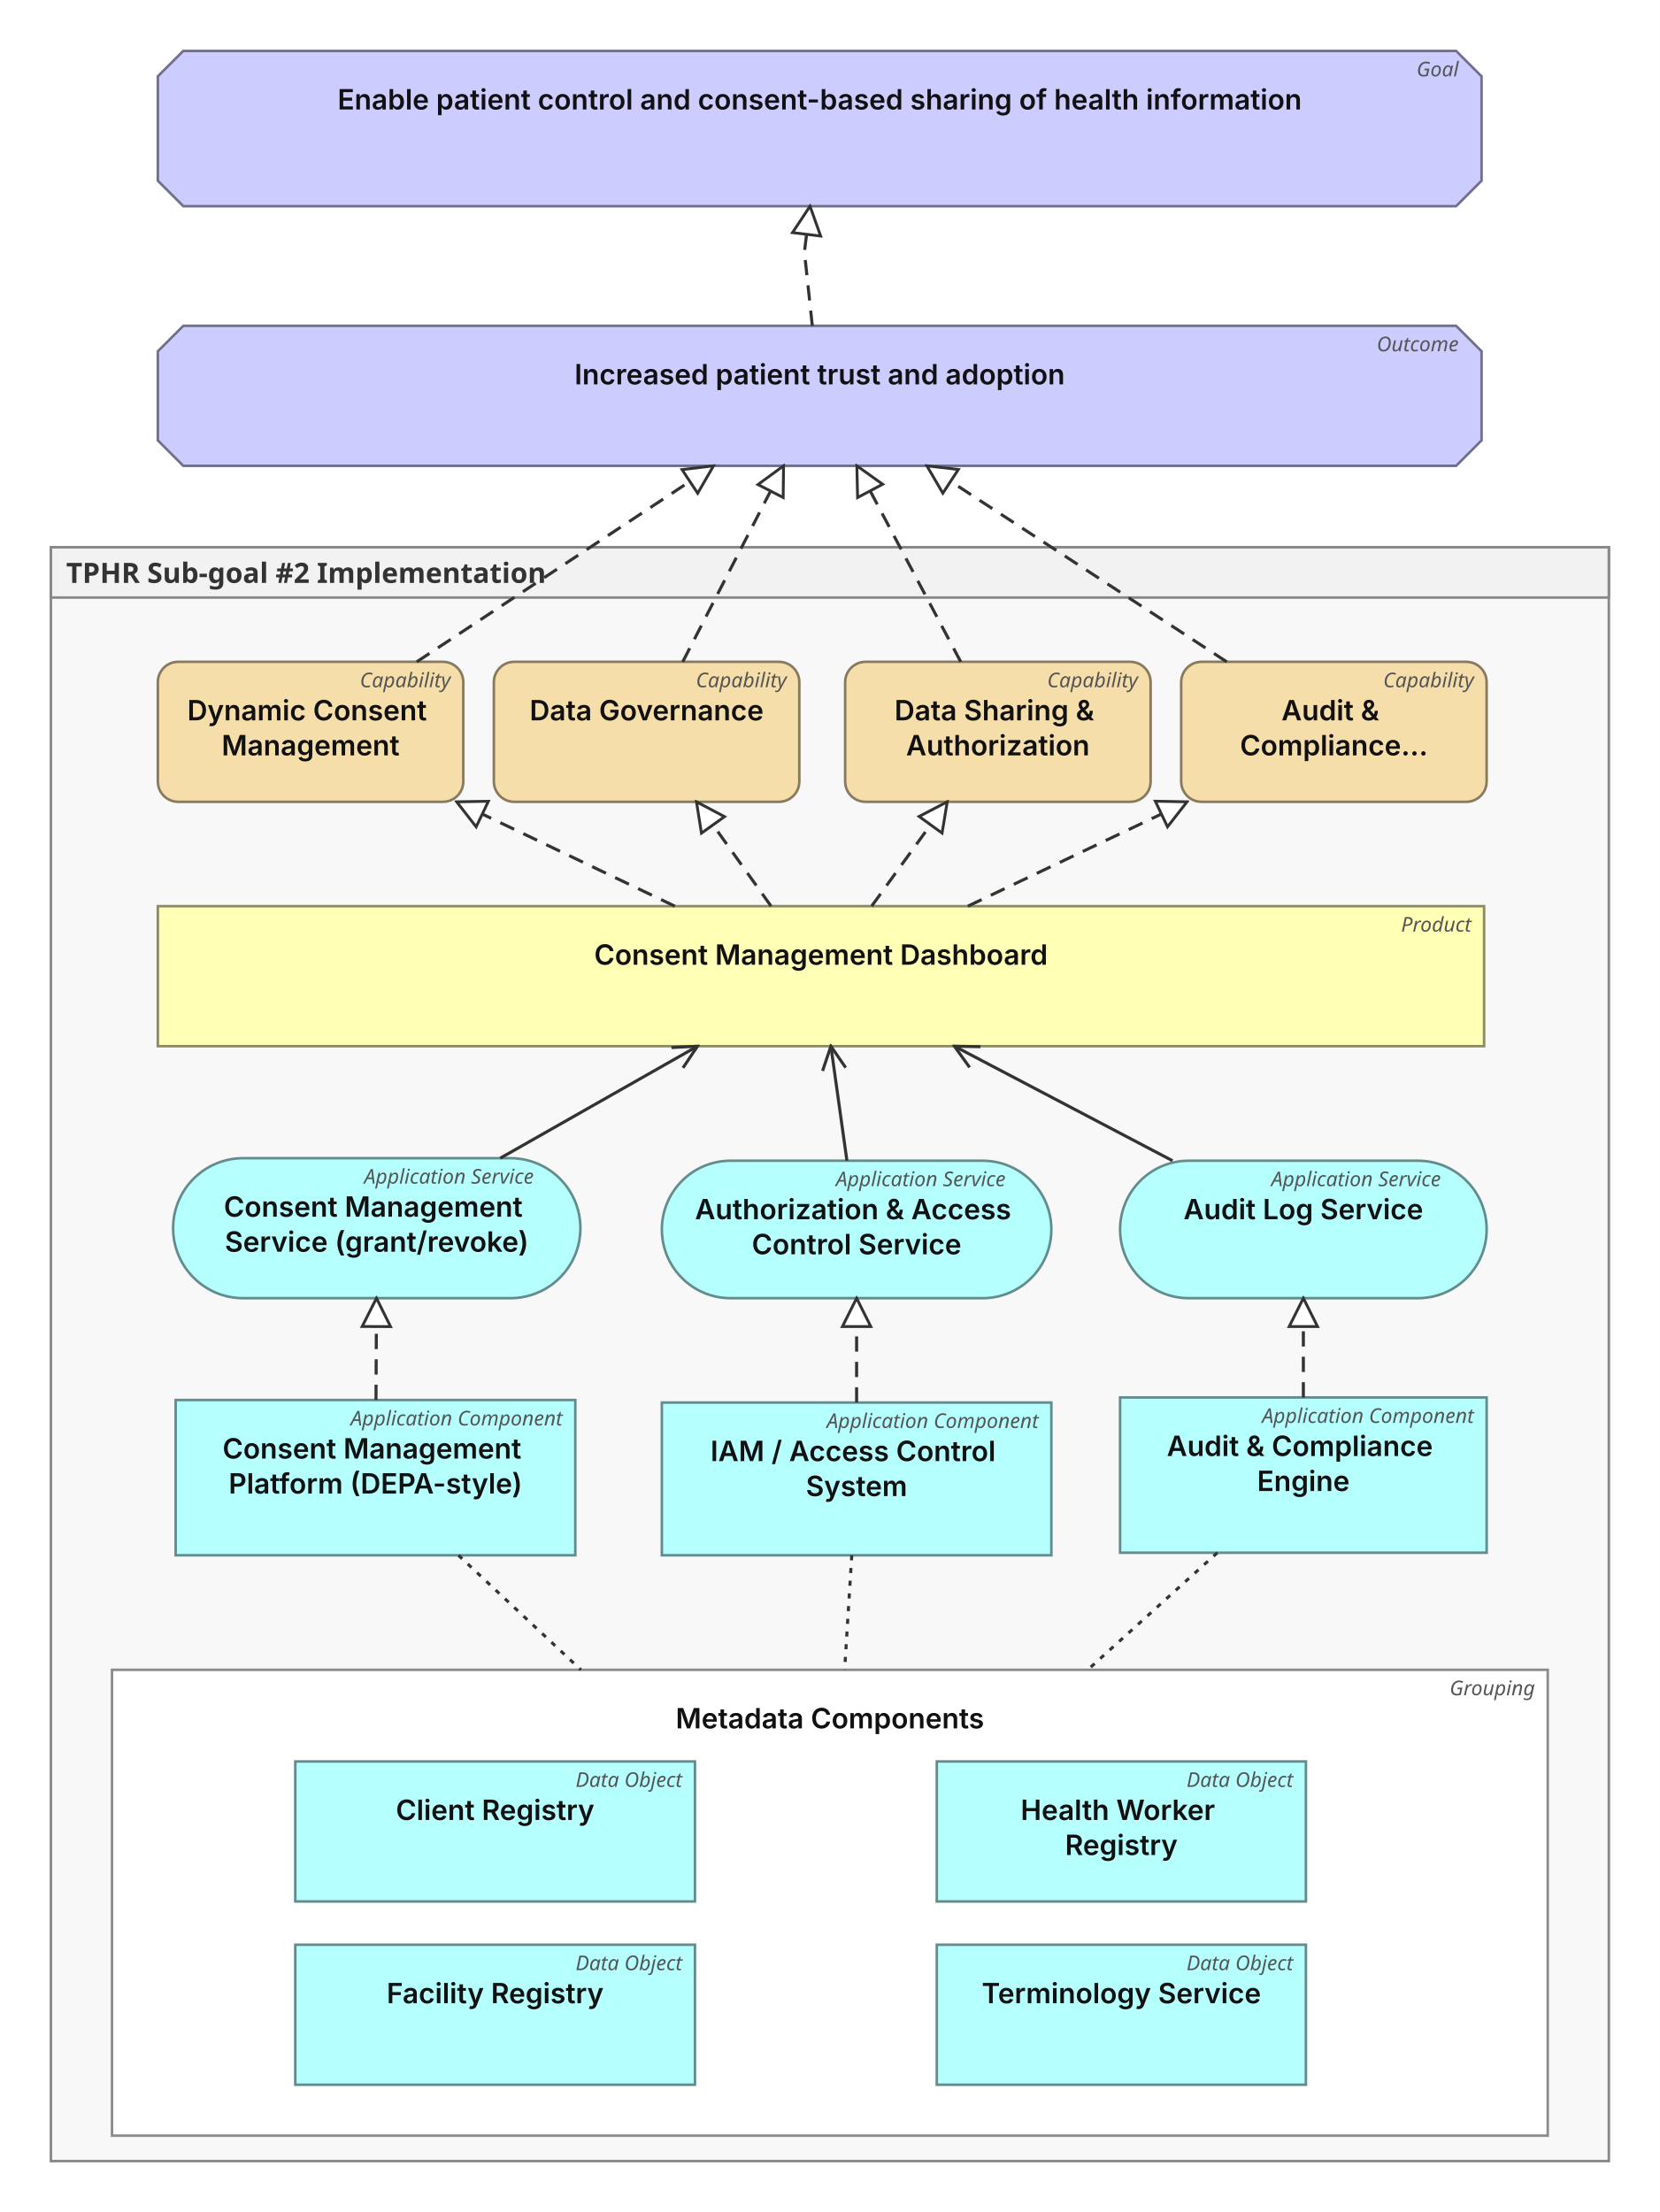
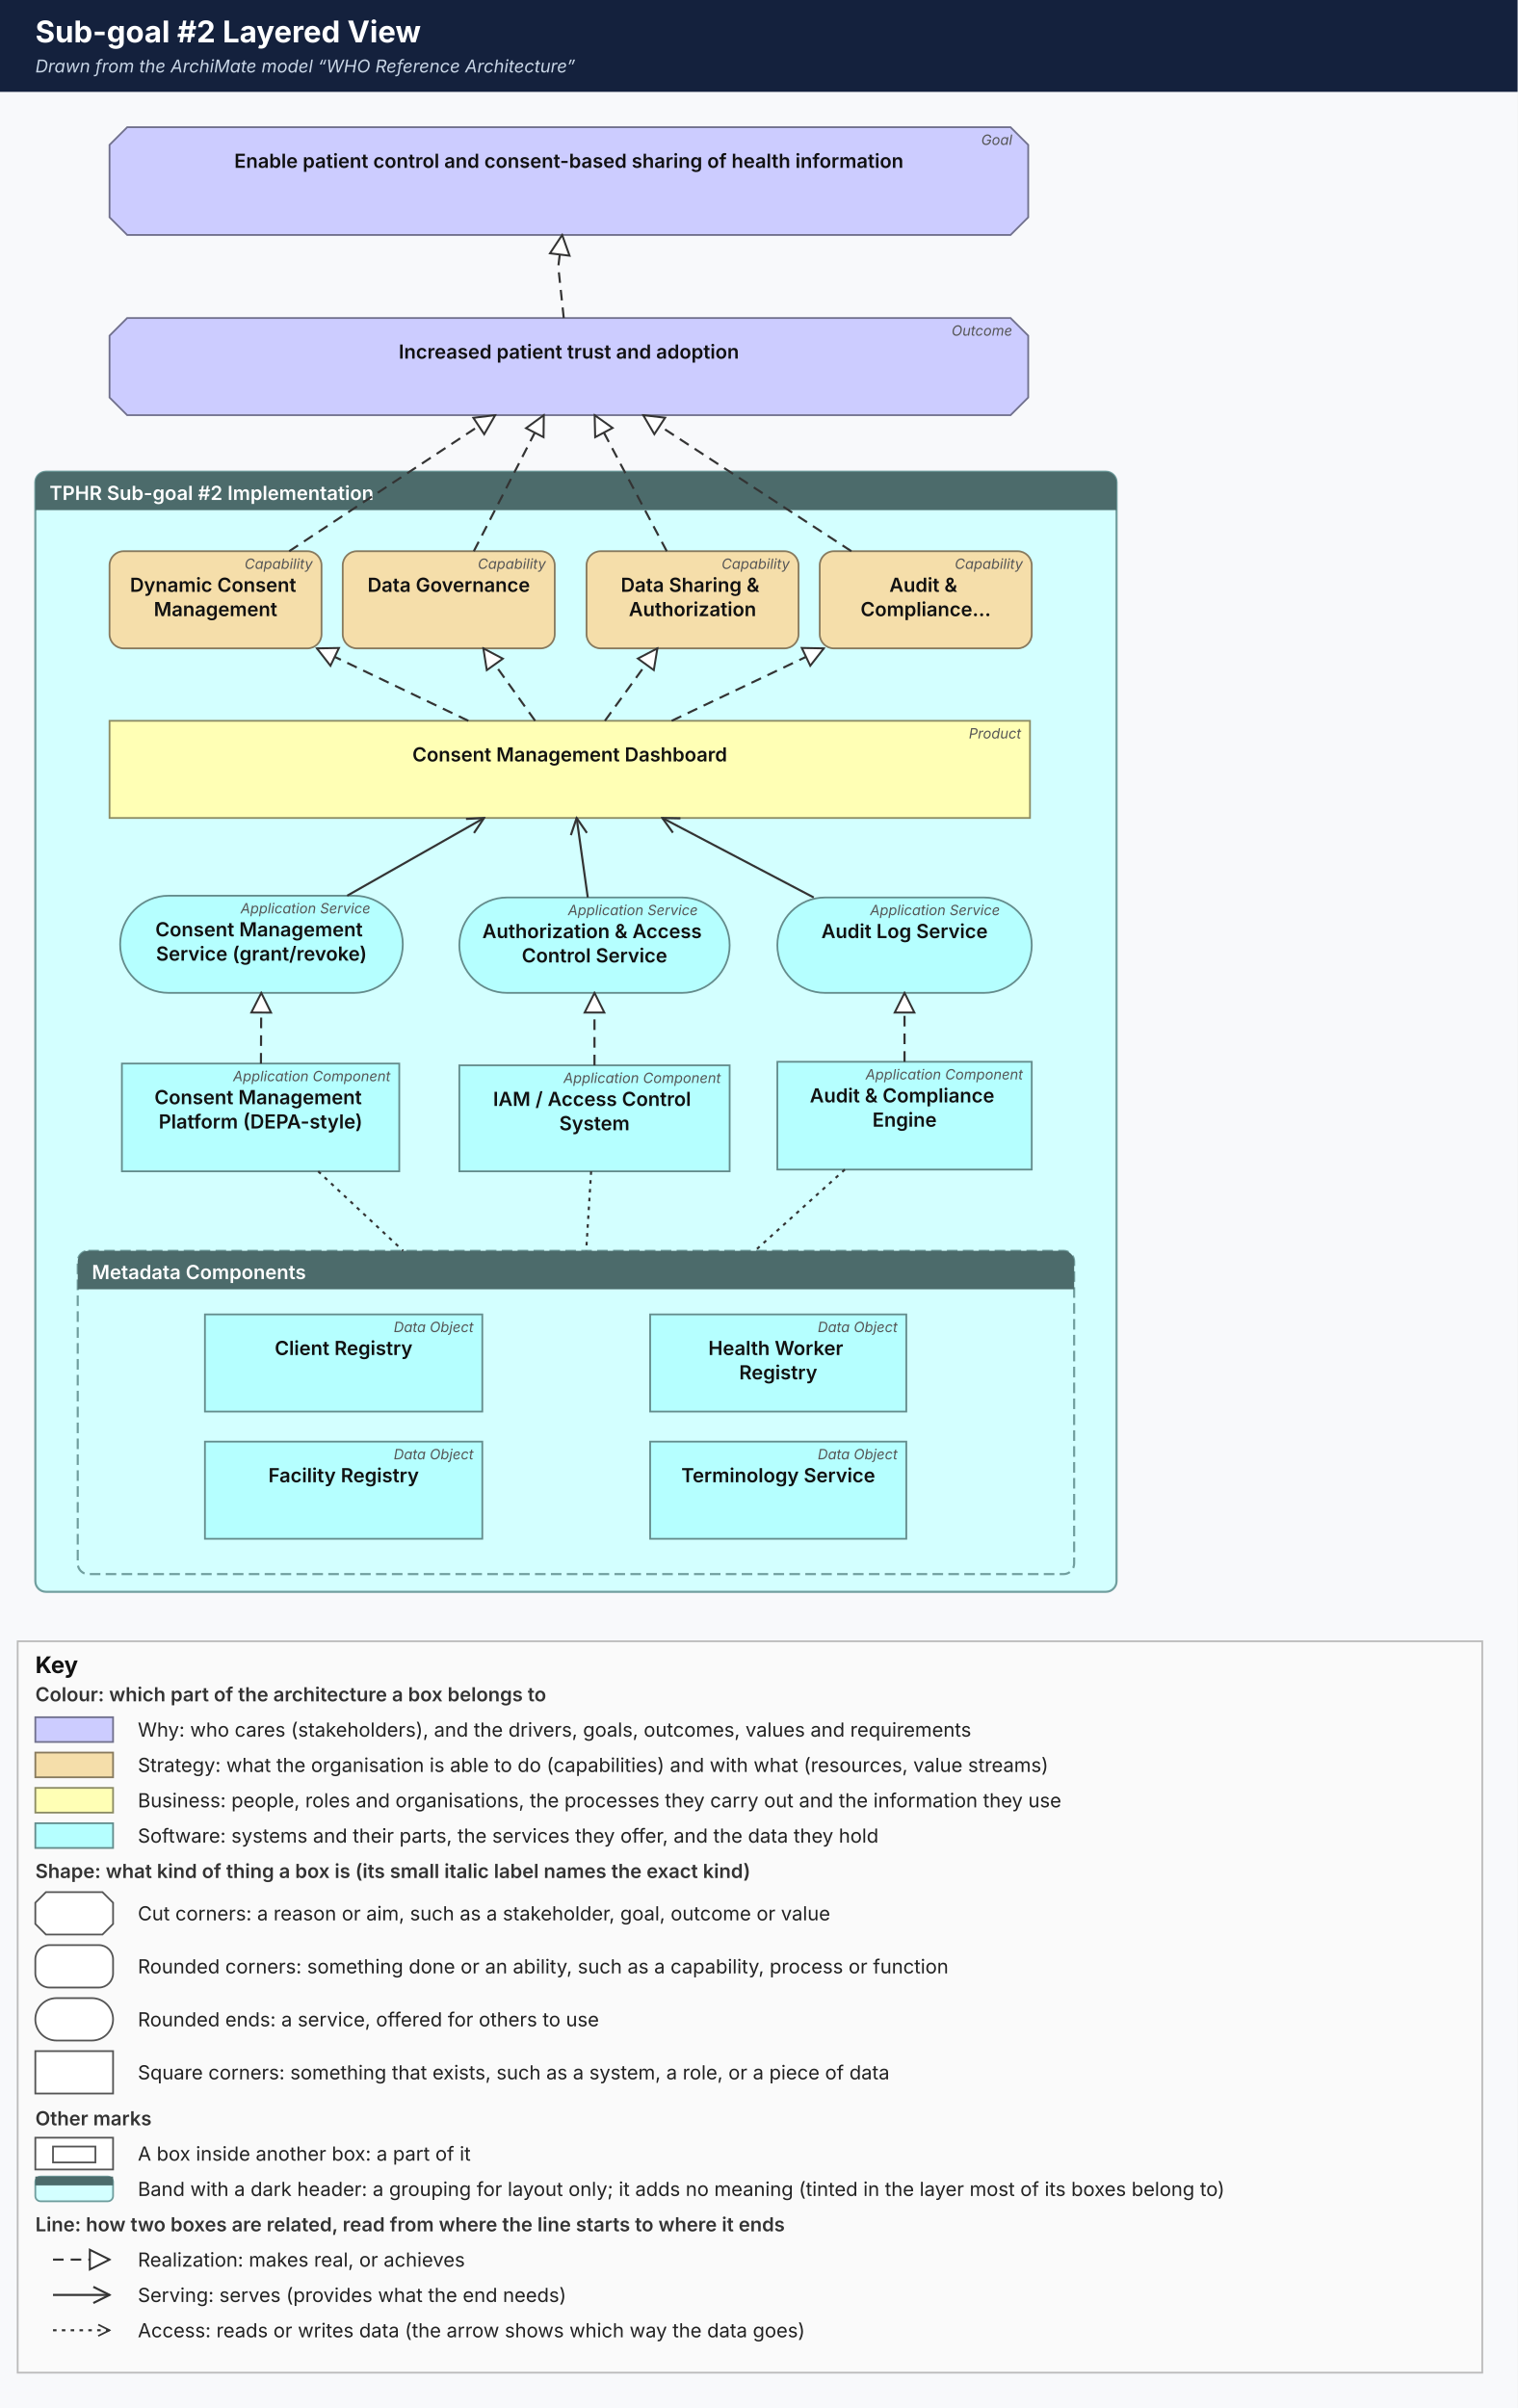
- <svg xmlns="http://www.w3.org/2000/svg" viewBox="2 -2 652 869" width="652" height="869" role="img" aria-labelledby="av-title">
+ <svg xmlns="http://www.w3.org/2000/svg" viewBox="2 -54 859 1363" width="859" height="1363" role="img" aria-labelledby="av-title">
  <style>
- .av-name{font:600 11px system-ui,-apple-system,"Segoe UI",sans-serif;fill:#111}
- .av-type{font:italic 8px system-ui,sans-serif;fill:#555}
- .av-group{font:600 11px system-ui,sans-serif;fill:#333}
- .av-note{font:10px system-ui,sans-serif;fill:#222}
- .av-rel{font:9px system-ui,sans-serif;fill:#333;paint-order:stroke;stroke:#fff;stroke-width:3px}
+ .av-name{font:600 11px Inter, "Segoe UI", system-ui, -apple-system, Helvetica, Arial, sans-serif;fill:#111}
+ .av-type{font:italic 8px Inter, "Segoe UI", system-ui, -apple-system, Helvetica, Arial, sans-serif;fill:#555}
+ .av-group{font:600 11px Inter, "Segoe UI", system-ui, -apple-system, Helvetica, Arial, sans-serif;fill:#333}
+ .av-note{font:10px Inter, "Segoe UI", system-ui, -apple-system, Helvetica, Arial, sans-serif;fill:#222}
+ .av-key{font:11px Inter, "Segoe UI", system-ui, -apple-system, Helvetica, Arial, sans-serif;fill:#222}
+ .av-keyh{font:600 11px Inter, "Segoe UI", system-ui, -apple-system, Helvetica, Arial, sans-serif;fill:#333}
+ .av-keyt{font:700 13px Inter, "Segoe UI", system-ui, -apple-system, Helvetica, Arial, sans-serif;fill:#111}
+ .av-rel{font:9px Inter, "Segoe UI", system-ui, -apple-system, Helvetica, Arial, sans-serif;fill:#333;paint-order:stroke;stroke:#fff;stroke-width:3px}
a:hover rect,a:hover polygon,a:focus rect,a:focus polygon{stroke:#06c;stroke-width:2.5}
</style>
  <defs>
    <marker id="arrow-open" viewBox="0 0 12 12" refX="11" refY="6" markerWidth="11" markerHeight="11" orient="auto-start-reverse" markerUnits="userSpaceOnUse">
      <path d="M1 1 L11 6 L1 11" fill="none" stroke="#333" stroke-width="1.3" />
    </marker>
    <marker id="arrow-filled" viewBox="0 0 12 12" refX="11" refY="6" markerWidth="11" markerHeight="11" orient="auto-start-reverse" markerUnits="userSpaceOnUse">
      <path d="M1 1 L11 6 L1 11 Z" fill="#333" />
    </marker>
    <marker id="arrow-small" viewBox="0 0 10 10" refX="9" refY="5" markerWidth="8" markerHeight="8" orient="auto-start-reverse" markerUnits="userSpaceOnUse">
      <path d="M1 1 L9 5 L1 9" fill="none" stroke="#333" stroke-width="1.2" />
    </marker>
    <marker id="triangle-hollow" viewBox="0 0 14 14" refX="13" refY="7" markerWidth="13" markerHeight="13" orient="auto-start-reverse" markerUnits="userSpaceOnUse">
      <path d="M1 1 L13 7 L1 13 Z" fill="#fff" stroke="#333" stroke-width="1.2" />
    </marker>
    <marker id="diamond-filled" viewBox="0 0 16 10" refX="1" refY="5" markerWidth="16" markerHeight="10" orient="auto-start-reverse" markerUnits="userSpaceOnUse">
      <path d="M1 5 L8 1 L15 5 L8 9 Z" fill="#333" />
    </marker>
    <marker id="diamond-hollow" viewBox="0 0 16 10" refX="1" refY="5" markerWidth="16" markerHeight="10" orient="auto-start-reverse" markerUnits="userSpaceOnUse">
      <path d="M1 5 L8 1 L15 5 L8 9 Z" fill="#fff" stroke="#333" stroke-width="1.2" />
    </marker>
    <marker id="dot" viewBox="0 0 8 8" refX="4" refY="4" markerWidth="7" markerHeight="7" orient="auto" markerUnits="userSpaceOnUse">
      <circle cx="4" cy="4" r="3.2" fill="#333" />
    </marker>
    <pattern id="missing" width="8" height="8" patternUnits="userSpaceOnUse" patternTransform="rotate(45)">
      <rect width="8" height="8" fill="#fff" />
      <line x1="0" y1="0" x2="0" y2="8" stroke="#d33" stroke-width="2" />
    </pattern>
  </defs>
-   <rect x="2" y="-2" width="652" height="869" fill="#fff" />
+   <rect x="2" y="-54" width="859" height="1363" fill="#f8f9fb" />
+   <rect x="2" y="-54" width="859" height="52" fill="#14213d" />
+   <text x="22" y="-30" style="font:700 17px Inter, &quot;Segoe UI&quot;, system-ui, -apple-system, Helvetica, Arial, sans-serif;fill:#fff">Sub-goal  #2 Layered View</text>
+   <text x="22" y="-13" style="font:italic 10px Inter, &quot;Segoe UI&quot;, system-ui, -apple-system, Helvetica, Arial, sans-serif;fill:#c9d6e6">Drawn from the ArchiMate model “WHO Reference Architecture”</text>
  <g class="av-g">
-     <rect x="22" y="213" width="612" height="634" fill="#f2f2f2" fill-opacity=".55" stroke="#888" />
-     <rect x="22" y="213" width="612" height="19.75" fill="#f2f2f2" stroke="#888" />
-     <text class="av-group" x="28" y="227">TPHR Sub-goal #2 Implementation</text>
+     <rect x="22" y="213" width="612" height="634" rx="6" fill="#d3ffff" stroke="#709e9e" stroke-width="1.2" />
+     <path d="M22 219 a6 6 0 0 1 6 -6 h600 a6 6 0 0 1 6 6 v15.75 h-612 z" fill="#4c6b6b" />
+     <text class="av-group" x="30" y="229" style="fill:#fff">TPHR Sub-goal #2 Implementation</text>
  </g>
-   <a href="../../../en/dpi-h-ra/archimate/0.2.0-draft.2/elements/id-fa6cabf101f842de80999655d488f096/" target="_top">
+   <a href="../../../en/dpi-h-ra/archimate/0.2.0-draft.2/elements/iam-access-control-system/" target="_top">
    <rect x="262" y="549" width="153" height="60" fill="#b5ffff" stroke="#648c8c" stroke-width="1" />
    <text class="av-type" x="410" y="559" text-anchor="end">Application Component</text>
    <text class="av-name" x="338.5" y="572" text-anchor="middle">
      <tspan x="338.5" dy="0">IAM / Access Control</tspan>
      <tspan x="338.5" dy="13.75">System</tspan>
    </text>
  </a>
-   <a href="../../../en/dpi-h-ra/archimate/0.2.0-draft.2/elements/id-d5dd7e1f8ea44d27b33466bbba8240fc/" target="_top">
+   <a href="../../../en/dpi-h-ra/archimate/0.2.0-draft.2/elements/audit-compliance-engine/" target="_top">
    <rect x="442" y="547" width="144" height="61" fill="#b5ffff" stroke="#648c8c" stroke-width="1" />
    <text class="av-type" x="581" y="557" text-anchor="end">Application Component</text>
    <text class="av-name" x="514" y="570" text-anchor="middle">
      <tspan x="514" dy="0">Audit &amp; Compliance</tspan>
      <tspan x="514" dy="13.75">Engine</tspan>
    </text>
  </a>
-   <a href="../../../en/dpi-h-ra/archimate/0.2.0-draft.2/elements/id-07d1ce0233304a4d89362d852f5ae6f5/" target="_top">
+   <a href="../../../en/dpi-h-ra/archimate/0.2.0-draft.2/elements/consent-management-platform-depa-style/" target="_top">
    <rect x="71" y="548" width="157" height="61" fill="#b5ffff" stroke="#648c8c" stroke-width="1" />
    <text class="av-type" x="223" y="558" text-anchor="end">Application Component</text>
    <text class="av-name" x="149.5" y="571" text-anchor="middle">
      <tspan x="149.5" dy="0">Consent Management</tspan>
      <tspan x="149.5" dy="13.75">Platform (DEPA-style)</tspan>
    </text>
  </a>
-   <a href="../../../en/dpi-h-ra/archimate/0.2.0-draft.2/elements/id-a8e32b4b976e46d0b03314eedd26cda8/" target="_top">
+   <a href="../../../en/dpi-h-ra/archimate/0.2.0-draft.2/elements/consent-management-service-grant-revoke/" target="_top">
    <rect x="70" y="453" width="160" height="55" rx="27.5" fill="#b5ffff" stroke="#648c8c" stroke-width="1" />
    <text class="av-type" x="211.667" y="463" text-anchor="end">Application Service</text>
    <text class="av-name" x="150" y="476" text-anchor="middle">
      <tspan x="150" dy="0">Consent Management</tspan>
      <tspan x="150" dy="13.75">Service (grant/revoke)</tspan>
    </text>
  </a>
-   <a href="../../../en/dpi-h-ra/archimate/0.2.0-draft.2/elements/id-5d6ef7b9e72f443cbe14f922d585f97e/" target="_top">
+   <a href="../../../en/dpi-h-ra/archimate/0.2.0-draft.2/elements/audit-log-service/" target="_top">
    <rect x="442" y="454" width="144" height="54" rx="27" fill="#b5ffff" stroke="#648c8c" stroke-width="1" />
    <text class="av-type" x="568" y="464" text-anchor="end">Application Service</text>
    <text class="av-name" x="514" y="477" text-anchor="middle">
      <tspan x="514" dy="0">Audit Log Service</tspan>
    </text>
  </a>
-   <a href="../../../en/dpi-h-ra/archimate/0.2.0-draft.2/elements/id-12ec898bd2bc4f74b4014055c90cf7a4/" target="_top">
+   <a href="../../../en/dpi-h-ra/archimate/0.2.0-draft.2/elements/authorization-access-control-service/" target="_top">
    <rect x="262" y="454" width="153" height="54" rx="27" fill="#b5ffff" stroke="#648c8c" stroke-width="1" />
    <text class="av-type" x="397" y="464" text-anchor="end">Application Service</text>
    <text class="av-name" x="338.5" y="477" text-anchor="middle">
      <tspan x="338.5" dy="0">Authorization &amp; Access</tspan>
      <tspan x="338.5" dy="13.75">Control Service</tspan>
    </text>
  </a>
-   <a href="../../../en/dpi-h-ra/archimate/0.2.0-draft.2/elements/id-c0ea91a269474dbdb5ad6444b1394dcd/" target="_top">
+   <a href="../../../en/dpi-h-ra/archimate/0.2.0-draft.2/elements/dynamic-consent-management-c0ea/" target="_top">
    <rect x="64" y="258" width="120" height="55" rx="8" fill="#f5deaa" stroke="#877a5e" stroke-width="1" />
    <text class="av-type" x="179" y="268" text-anchor="end">Capability</text>
    <text class="av-name" x="124" y="281" text-anchor="middle">
      <tspan x="124" dy="0">Dynamic Consent</tspan>
      <tspan x="124" dy="13.75">Management</tspan>
    </text>
  </a>
-   <a href="../../../en/dpi-h-ra/archimate/0.2.0-draft.2/elements/id-5c8269e44734408998356857ff603b61/" target="_top">
+   <a href="../../../en/dpi-h-ra/archimate/0.2.0-draft.2/elements/data-governance-5c82/" target="_top">
    <rect x="196" y="258" width="120" height="55" rx="8" fill="#f5deaa" stroke="#877a5e" stroke-width="1" />
    <text class="av-type" x="311" y="268" text-anchor="end">Capability</text>
    <text class="av-name" x="256" y="281" text-anchor="middle">
      <tspan x="256" dy="0">Data Governance</tspan>
    </text>
  </a>
-   <a href="../../../en/dpi-h-ra/archimate/0.2.0-draft.2/elements/id-21f0e8a621e043c192ed7ca1bb48dcd5/" target="_top">
+   <a href="../../../en/dpi-h-ra/archimate/0.2.0-draft.2/elements/data-sharing-authorization-21f0/" target="_top">
    <rect x="334" y="258" width="120" height="55" rx="8" fill="#f5deaa" stroke="#877a5e" stroke-width="1" />
    <text class="av-type" x="449" y="268" text-anchor="end">Capability</text>
    <text class="av-name" x="394" y="281" text-anchor="middle">
      <tspan x="394" dy="0">Data Sharing &amp;</tspan>
      <tspan x="394" dy="13.75">Authorization</tspan>
    </text>
  </a>
-   <a href="../../../en/dpi-h-ra/archimate/0.2.0-draft.2/elements/id-78f9146a31344592b238ee0bb4c8cb0f/" target="_top">
+   <a href="../../../en/dpi-h-ra/archimate/0.2.0-draft.2/elements/audit-compliance-monitoring-78f9/" target="_top">
    <rect x="466" y="258" width="120" height="55" rx="8" fill="#f5deaa" stroke="#877a5e" stroke-width="1" />
    <text class="av-type" x="581" y="268" text-anchor="end">Capability</text>
    <text class="av-name" x="526" y="281" text-anchor="middle">
      <tspan x="526" dy="0">Audit &amp;</tspan>
      <tspan x="526" dy="13.75">Compliance…</tspan>
    </text>
  </a>
-   <a href="../../../en/dpi-h-ra/archimate/0.2.0-draft.2/elements/id-a063f272d0cd44b4950f80d0cb9fcb3f/" target="_top">
+   <a href="../../../en/dpi-h-ra/archimate/0.2.0-draft.2/elements/consent-management-dashboard/" target="_top">
    <rect x="64" y="354" width="521" height="55" fill="#ffffb5" stroke="#8c8c64" stroke-width="1" />
    <text class="av-type" x="580" y="364" text-anchor="end">Product</text>
    <text class="av-name" x="324.5" y="377" text-anchor="middle">
      <tspan x="324.5" dy="0">Consent Management Dashboard</tspan>
    </text>
  </a>
-   <a href="../../../en/dpi-h-ra/archimate/0.2.0-draft.2/elements/id-abb133e470654aa384d6b646525d7681/" target="_top">
+   <a href="../../../en/dpi-h-ra/archimate/0.2.0-draft.2/elements/enable-patient-control-and-consent-based-sharing-of-health/" target="_top">
    <polygon points="74,18 574,18 584,28 584,69 574,79 74,79 64,69 64,28" fill="#ccccff" stroke="#70708c" stroke-width="1" />
    <text class="av-type" x="575" y="28" text-anchor="end">Goal</text>
    <text class="av-name" x="324" y="41" text-anchor="middle">
      <tspan x="324" dy="0">Enable patient control and consent-based sharing of health information</tspan>
    </text>
  </a>
-   <a href="../../../en/dpi-h-ra/archimate/0.2.0-draft.2/elements/id-ae58862b863a45209cf7cc8dc4c5396c/" target="_top">
+   <a href="../../../en/dpi-h-ra/archimate/0.2.0-draft.2/elements/increased-patient-trust-and-adoption/" target="_top">
    <polygon points="74,126 574,126 584,136 584,171 574,181 74,181 64,171 64,136" fill="#ccccff" stroke="#70708c" stroke-width="1" />
    <text class="av-type" x="575" y="136" text-anchor="end">Outcome</text>
    <text class="av-name" x="324" y="149" text-anchor="middle">
      <tspan x="324" dy="0">Increased patient trust and adoption</tspan>
    </text>
  </a>
-   <a href="../../../en/dpi-h-ra/archimate/0.2.0-draft.2/elements/id-6e03d7b367f24c7090784dac30d1ff0c/" target="_top">
-     <rect x="46" y="654" width="564" height="183" fill="#ffffff" stroke="#8c8c8c" stroke-width="1" />
-     <text class="av-type" x="605" y="664" text-anchor="end">Grouping</text>
-     <text class="av-name" x="328" y="677" text-anchor="middle">
-       <tspan x="328" dy="0">Metadata Components</tspan>
-     </text>
-   </a>
-   <a href="../../../en/dpi-h-ra/archimate/0.2.0-draft.2/elements/id-50b8108b9eff457aa52f959afe53400b/" target="_top">
+   <a href="../../../en/dpi-h-ra/archimate/0.2.0-draft.2/elements/metadata-components-6e03/" target="_top">
+     <rect x="46" y="654" width="564" height="183" rx="6" fill="#d3ffff" stroke="#709e9e" stroke-width="1.2" stroke-dasharray="6 3" />
+     <path d="M46 660 a6 6 0 0 1 6 -6 h552 a6 6 0 0 1 6 6 v15.75 h-564 z" fill="#4c6b6b" />
+     <text class="av-group" x="54" y="670" style="fill:#fff">Metadata Components</text>
+   </a>
+   <a href="../../../en/dpi-h-ra/archimate/0.2.0-draft.2/elements/client-registry-50b8/" target="_top">
    <rect x="118" y="690" width="157" height="55" fill="#b5ffff" stroke="#648c8c" stroke-width="1" />
    <text class="av-type" x="270" y="700" text-anchor="end">Data Object</text>
    <text class="av-name" x="196.5" y="713" text-anchor="middle">
      <tspan x="196.5" dy="0">Client Registry</tspan>
    </text>
  </a>
-   <a href="../../../en/dpi-h-ra/archimate/0.2.0-draft.2/elements/id-60d2c9e1f10b488f9a579513e530b934/" target="_top">
+   <a href="../../../en/dpi-h-ra/archimate/0.2.0-draft.2/elements/facility-registry/" target="_top">
    <rect x="118" y="762" width="157" height="55" fill="#b5ffff" stroke="#648c8c" stroke-width="1" />
    <text class="av-type" x="270" y="772" text-anchor="end">Data Object</text>
    <text class="av-name" x="196.5" y="785" text-anchor="middle">
      <tspan x="196.5" dy="0">Facility Registry</tspan>
    </text>
  </a>
-   <a href="../../../en/dpi-h-ra/archimate/0.2.0-draft.2/elements/id-8a1b7256b3204a9aafef87c0db340987/" target="_top">
+   <a href="../../../en/dpi-h-ra/archimate/0.2.0-draft.2/elements/health-worker-registry/" target="_top">
    <rect x="370" y="690" width="145" height="55" fill="#b5ffff" stroke="#648c8c" stroke-width="1" />
    <text class="av-type" x="510" y="700" text-anchor="end">Data Object</text>
    <text class="av-name" x="442.5" y="713" text-anchor="middle">
      <tspan x="442.5" dy="0">Health Worker</tspan>
      <tspan x="442.5" dy="13.75">Registry</tspan>
    </text>
  </a>
-   <a href="../../../en/dpi-h-ra/archimate/0.2.0-draft.2/elements/id-81ffcd4c0fb849489a9e29d863c56fbf/" target="_top">
+   <a href="../../../en/dpi-h-ra/archimate/0.2.0-draft.2/elements/terminology-service-81ff/" target="_top">
    <rect x="370" y="762" width="145" height="55" fill="#b5ffff" stroke="#648c8c" stroke-width="1" />
    <text class="av-type" x="510" y="772" text-anchor="end">Data Object</text>
    <text class="av-name" x="442.5" y="785" text-anchor="middle">
      <tspan x="442.5" dy="0">Terminology Service</tspan>
    </text>
  </a>
  <a href="../../../en/dpi-h-ra/archimate/0.2.0-draft.2/relationships/id-0b2ea753b4a84549a416af0287363675/" target="_top">
    <path d="M336.6 609 L333.8 654" fill="none" stroke="#333" stroke-width="1.2" stroke-dasharray="2 3" />
    <path d="M336.6 609 L333.8 654" fill="none" stroke="transparent" stroke-width="8" />
  </a>
  <a href="../../../en/dpi-h-ra/archimate/0.2.0-draft.2/relationships/id-a241ca7aa4ae413cb2c5cc647fe6fc1d/" target="_top">
    <path d="M338.5 549 L338.5 508" fill="none" stroke="#333" stroke-width="1.2" stroke-dasharray="6 4" marker-end="url(#triangle-hollow)" />
    <path d="M338.5 549 L338.5 508" fill="none" stroke="transparent" stroke-width="8" />
  </a>
  <a href="../../../en/dpi-h-ra/archimate/0.2.0-draft.2/relationships/id-f8c56057888e44198c96b25941cbcf80/" target="_top">
    <path d="M480.2 608 L429.3 654" fill="none" stroke="#333" stroke-width="1.2" stroke-dasharray="2 3" />
    <path d="M480.2 608 L429.3 654" fill="none" stroke="transparent" stroke-width="8" />
  </a>
  <a href="../../../en/dpi-h-ra/archimate/0.2.0-draft.2/relationships/id-8f53912f960c4f82b66943c4f07823c6/" target="_top">
    <path d="M514 547 L514 508" fill="none" stroke="#333" stroke-width="1.2" stroke-dasharray="6 4" marker-end="url(#triangle-hollow)" />
    <path d="M514 547 L514 508" fill="none" stroke="transparent" stroke-width="8" />
  </a>
  <a href="../../../en/dpi-h-ra/archimate/0.2.0-draft.2/relationships/id-64a7d991ed7f4757b7a782c0e56d1e03/" target="_top">
    <path d="M182.1 609 L230.2 654" fill="none" stroke="#333" stroke-width="1.2" stroke-dasharray="2 3" />
    <path d="M182.1 609 L230.2 654" fill="none" stroke="transparent" stroke-width="8" />
  </a>
  <a href="../../../en/dpi-h-ra/archimate/0.2.0-draft.2/relationships/id-51be428cb267471889137e9c97c58f32/" target="_top">
    <path d="M149.7 548 L149.9 508" fill="none" stroke="#333" stroke-width="1.2" stroke-dasharray="6 4" marker-end="url(#triangle-hollow)" />
    <path d="M149.7 548 L149.9 508" fill="none" stroke="transparent" stroke-width="8" />
  </a>
  <a href="../../../en/dpi-h-ra/archimate/0.2.0-draft.2/relationships/id-a5f0be4f95124669bbd094efa77503e2/" target="_top">
    <path d="M198.5 453 L276 409" fill="none" stroke="#333" stroke-width="1.2" marker-end="url(#arrow-open)" />
    <path d="M198.5 453 L276 409" fill="none" stroke="transparent" stroke-width="8" />
  </a>
  <a href="../../../en/dpi-h-ra/archimate/0.2.0-draft.2/relationships/id-1bddc08de8974782b2943f4c8d6a746e/" target="_top">
    <path d="M462.6 454 L376.9 409" fill="none" stroke="#333" stroke-width="1.2" marker-end="url(#arrow-open)" />
    <path d="M462.6 454 L376.9 409" fill="none" stroke="transparent" stroke-width="8" />
  </a>
  <a href="../../../en/dpi-h-ra/archimate/0.2.0-draft.2/relationships/id-1dd28a3f29c7409b9b45e26d4a7947fb/" target="_top">
    <path d="M334.7 454 L328.4 409" fill="none" stroke="#333" stroke-width="1.2" marker-end="url(#arrow-open)" />
    <path d="M334.7 454 L328.4 409" fill="none" stroke="transparent" stroke-width="8" />
  </a>
  <a href="../../../en/dpi-h-ra/archimate/0.2.0-draft.2/relationships/id-02ee110d52a44193996fcf1887c92578/" target="_top">
    <path d="M165.7 258 L282.3 181" fill="none" stroke="#333" stroke-width="1.2" stroke-dasharray="6 4" marker-end="url(#triangle-hollow)" />
    <path d="M165.7 258 L282.3 181" fill="none" stroke="transparent" stroke-width="8" />
  </a>
  <a href="../../../en/dpi-h-ra/archimate/0.2.0-draft.2/relationships/id-26e7ab1c69e94fd78c348f607786c7a5/" target="_top">
    <path d="M270.2 258 L309.8 181" fill="none" stroke="#333" stroke-width="1.2" stroke-dasharray="6 4" marker-end="url(#triangle-hollow)" />
    <path d="M270.2 258 L309.8 181" fill="none" stroke="transparent" stroke-width="8" />
  </a>
  <a href="../../../en/dpi-h-ra/archimate/0.2.0-draft.2/relationships/id-a01d580e349749cb9752b87213ed3be8/" target="_top">
    <path d="M379.4 258 L338.6 181" fill="none" stroke="#333" stroke-width="1.2" stroke-dasharray="6 4" marker-end="url(#triangle-hollow)" />
    <path d="M379.4 258 L338.6 181" fill="none" stroke="transparent" stroke-width="8" />
  </a>
  <a href="../../../en/dpi-h-ra/archimate/0.2.0-draft.2/relationships/id-21660edad2c74ce28efebcec3f8785c2/" target="_top">
    <path d="M483.9 258 L366.1 181" fill="none" stroke="#333" stroke-width="1.2" stroke-dasharray="6 4" marker-end="url(#triangle-hollow)" />
    <path d="M483.9 258 L366.1 181" fill="none" stroke="transparent" stroke-width="8" />
  </a>
  <a href="../../../en/dpi-h-ra/archimate/0.2.0-draft.2/relationships/id-8df27e65a2304f2daf63ba92648d2091/" target="_top">
    <path d="M382.2 354 L468.3 313" fill="none" stroke="#333" stroke-width="1.2" stroke-dasharray="6 4" marker-end="url(#triangle-hollow)" />
    <path d="M382.2 354 L468.3 313" fill="none" stroke="transparent" stroke-width="8" />
  </a>
  <a href="../../../en/dpi-h-ra/archimate/0.2.0-draft.2/relationships/id-fd00e0f42b8849b4b1874734a3a6fdef/" target="_top">
    <path d="M267.1 354 L181.4 313" fill="none" stroke="#333" stroke-width="1.2" stroke-dasharray="6 4" marker-end="url(#triangle-hollow)" />
    <path d="M267.1 354 L181.4 313" fill="none" stroke="transparent" stroke-width="8" />
  </a>
  <a href="../../../en/dpi-h-ra/archimate/0.2.0-draft.2/relationships/id-9c338ecd2ae047c19648bbd011cfa599/" target="_top">
    <path d="M304.9 354 L275.6 313" fill="none" stroke="#333" stroke-width="1.2" stroke-dasharray="6 4" marker-end="url(#triangle-hollow)" />
    <path d="M304.9 354 L275.6 313" fill="none" stroke="transparent" stroke-width="8" />
  </a>
  <a href="../../../en/dpi-h-ra/archimate/0.2.0-draft.2/relationships/id-8a67319fd6e94807998b1fa5353c040f/" target="_top">
    <path d="M344.4 354 L374.1 313" fill="none" stroke="#333" stroke-width="1.2" stroke-dasharray="6 4" marker-end="url(#triangle-hollow)" />
    <path d="M344.4 354 L374.1 313" fill="none" stroke="transparent" stroke-width="8" />
  </a>
  <a href="../../../en/dpi-h-ra/archimate/0.2.0-draft.2/relationships/id-00fa7604b60c420ca34e9a6bdd2e4e93/" target="_top">
    <path d="M321.1 126 L318 97 L320.2 79" fill="none" stroke="#333" stroke-width="1.2" stroke-dasharray="6 4" marker-end="url(#triangle-hollow)" />
    <path d="M321.1 126 L318 97 L320.2 79" fill="none" stroke="transparent" stroke-width="8" />
  </a>
+   <g class="av-legend">
+     <rect x="12" y="875" width="829" height="414" fill="#fafafa" stroke="#bbb" />
+     <text class="av-keyt" x="22" y="893">Key</text>
+     <text class="av-keyh" x="22" y="909">Colour: which part of the architecture a box belongs to</text>
+     <rect x="22" y="918" width="44" height="14" fill="#ccccff" stroke="#70708c" />
+     <text class="av-key" x="80" y="929">Why: who cares (stakeholders), and the drivers, goals, outcomes, values and requirements</text>
+     <rect x="22" y="938" width="44" height="14" fill="#f5deaa" stroke="#877a5e" />
+     <text class="av-key" x="80" y="949">Strategy: what the organisation is able to do (capabilities) and with what (resources, value streams)</text>
+     <rect x="22" y="958" width="44" height="14" fill="#ffffb5" stroke="#8c8c64" />
+     <text class="av-key" x="80" y="969">Business: people, roles and organisations, the processes they carry out and the information they use</text>
+     <rect x="22" y="978" width="44" height="14" fill="#b5ffff" stroke="#648c8c" />
+     <text class="av-key" x="80" y="989">Software: systems and their parts, the services they offer, and the data they hold</text>
+     <text class="av-keyh" x="22" y="1009">Shape: what kind of thing a box is (its small italic label names the exact kind)</text>
+     <polygon points="28,1017 60,1017 66,1023 66,1035 60,1041 28,1041 22,1035 22,1023" fill="#fff" stroke="#555" />
+     <text class="av-key" x="80" y="1033">Cut corners: a reason or aim, such as a stakeholder, goal, outcome or value</text>
+     <rect x="22" y="1047" width="44" height="24" rx="8" fill="#fff" stroke="#555" />
+     <text class="av-key" x="80" y="1063">Rounded corners: something done or an ability, such as a capability, process or function</text>
+     <rect x="22" y="1077" width="44" height="24" rx="12" fill="#fff" stroke="#555" />
+     <text class="av-key" x="80" y="1093">Rounded ends: a service, offered for others to use</text>
+     <rect x="22" y="1107" width="44" height="24" fill="#fff" stroke="#555" />
+     <text class="av-key" x="80" y="1123">Square corners: something that exists, such as a system, a role, or a piece of data</text>
+     <text class="av-keyh" x="22" y="1149">Other marks</text>
+     <rect x="22" y="1156" width="44" height="18" fill="#fff" stroke="#555" />
+     <rect x="32" y="1161" width="24" height="9" fill="#fff" stroke="#555" />
+     <text class="av-key" x="80" y="1169">A box inside another box: a part of it</text>
+     <rect x="22" y="1178" width="44" height="14" rx="3" fill="#d3ffff" stroke="#709e9e" />
+     <rect x="22" y="1178" width="44" height="5" fill="#4c6b6b" />
+     <text class="av-key" x="80" y="1189">Band with a dark header: a grouping for layout only; it adds no meaning (tinted in the layer most of its boxes belong to)</text>
+     <text class="av-keyh" x="22" y="1209">Line: how two boxes are related, read from where the line starts to where it ends</text>
+     <path d="M32 1225 L64 1225" fill="none" stroke="#333" stroke-width="1.2" stroke-dasharray="6 4" marker-end="url(#triangle-hollow)" />
+     <text class="av-key" x="80" y="1229">Realization: makes real, or achieves</text>
+     <path d="M32 1245 L64 1245" fill="none" stroke="#333" stroke-width="1.2" marker-end="url(#arrow-open)" />
+     <text class="av-key" x="80" y="1249">Serving: serves (provides what the end needs)</text>
+     <path d="M32 1265 L64 1265" fill="none" stroke="#333" stroke-width="1.2" stroke-dasharray="2 3" marker-end="url(#arrow-small)" />
+     <text class="av-key" x="80" y="1269">Access: reads or writes data (the arrow shows which way the data goes)</text>
+   </g>
</svg>
